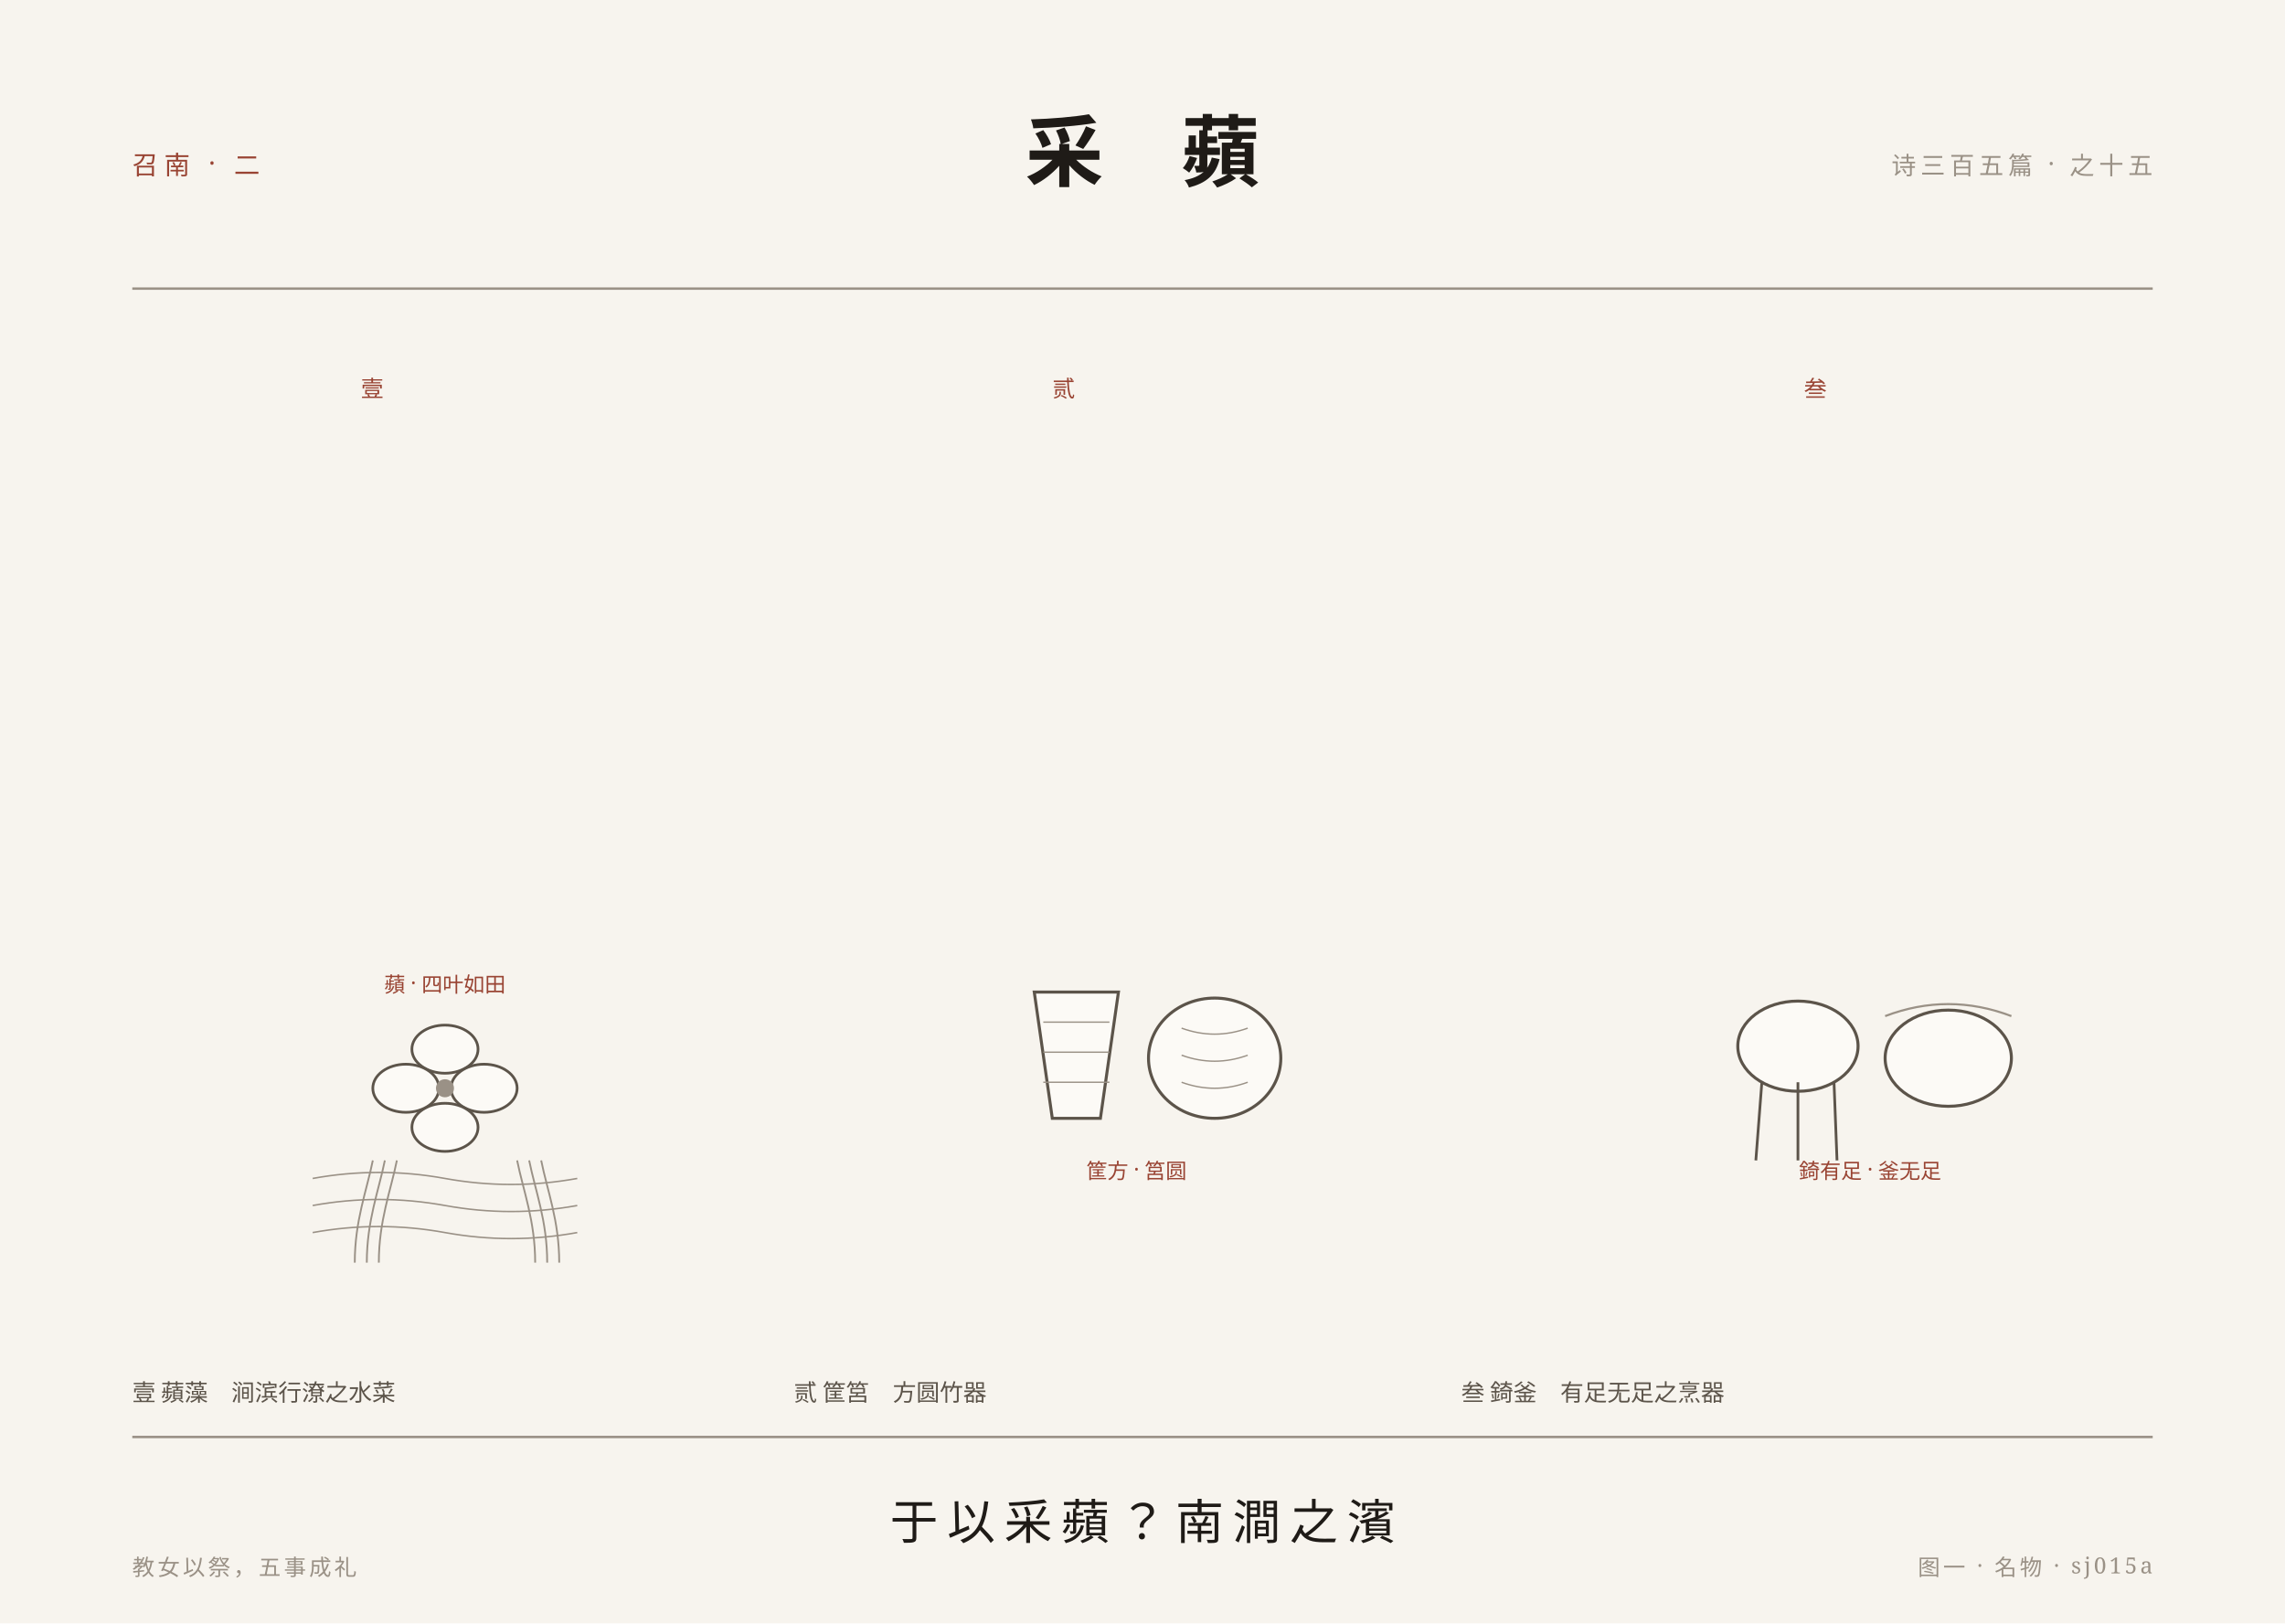
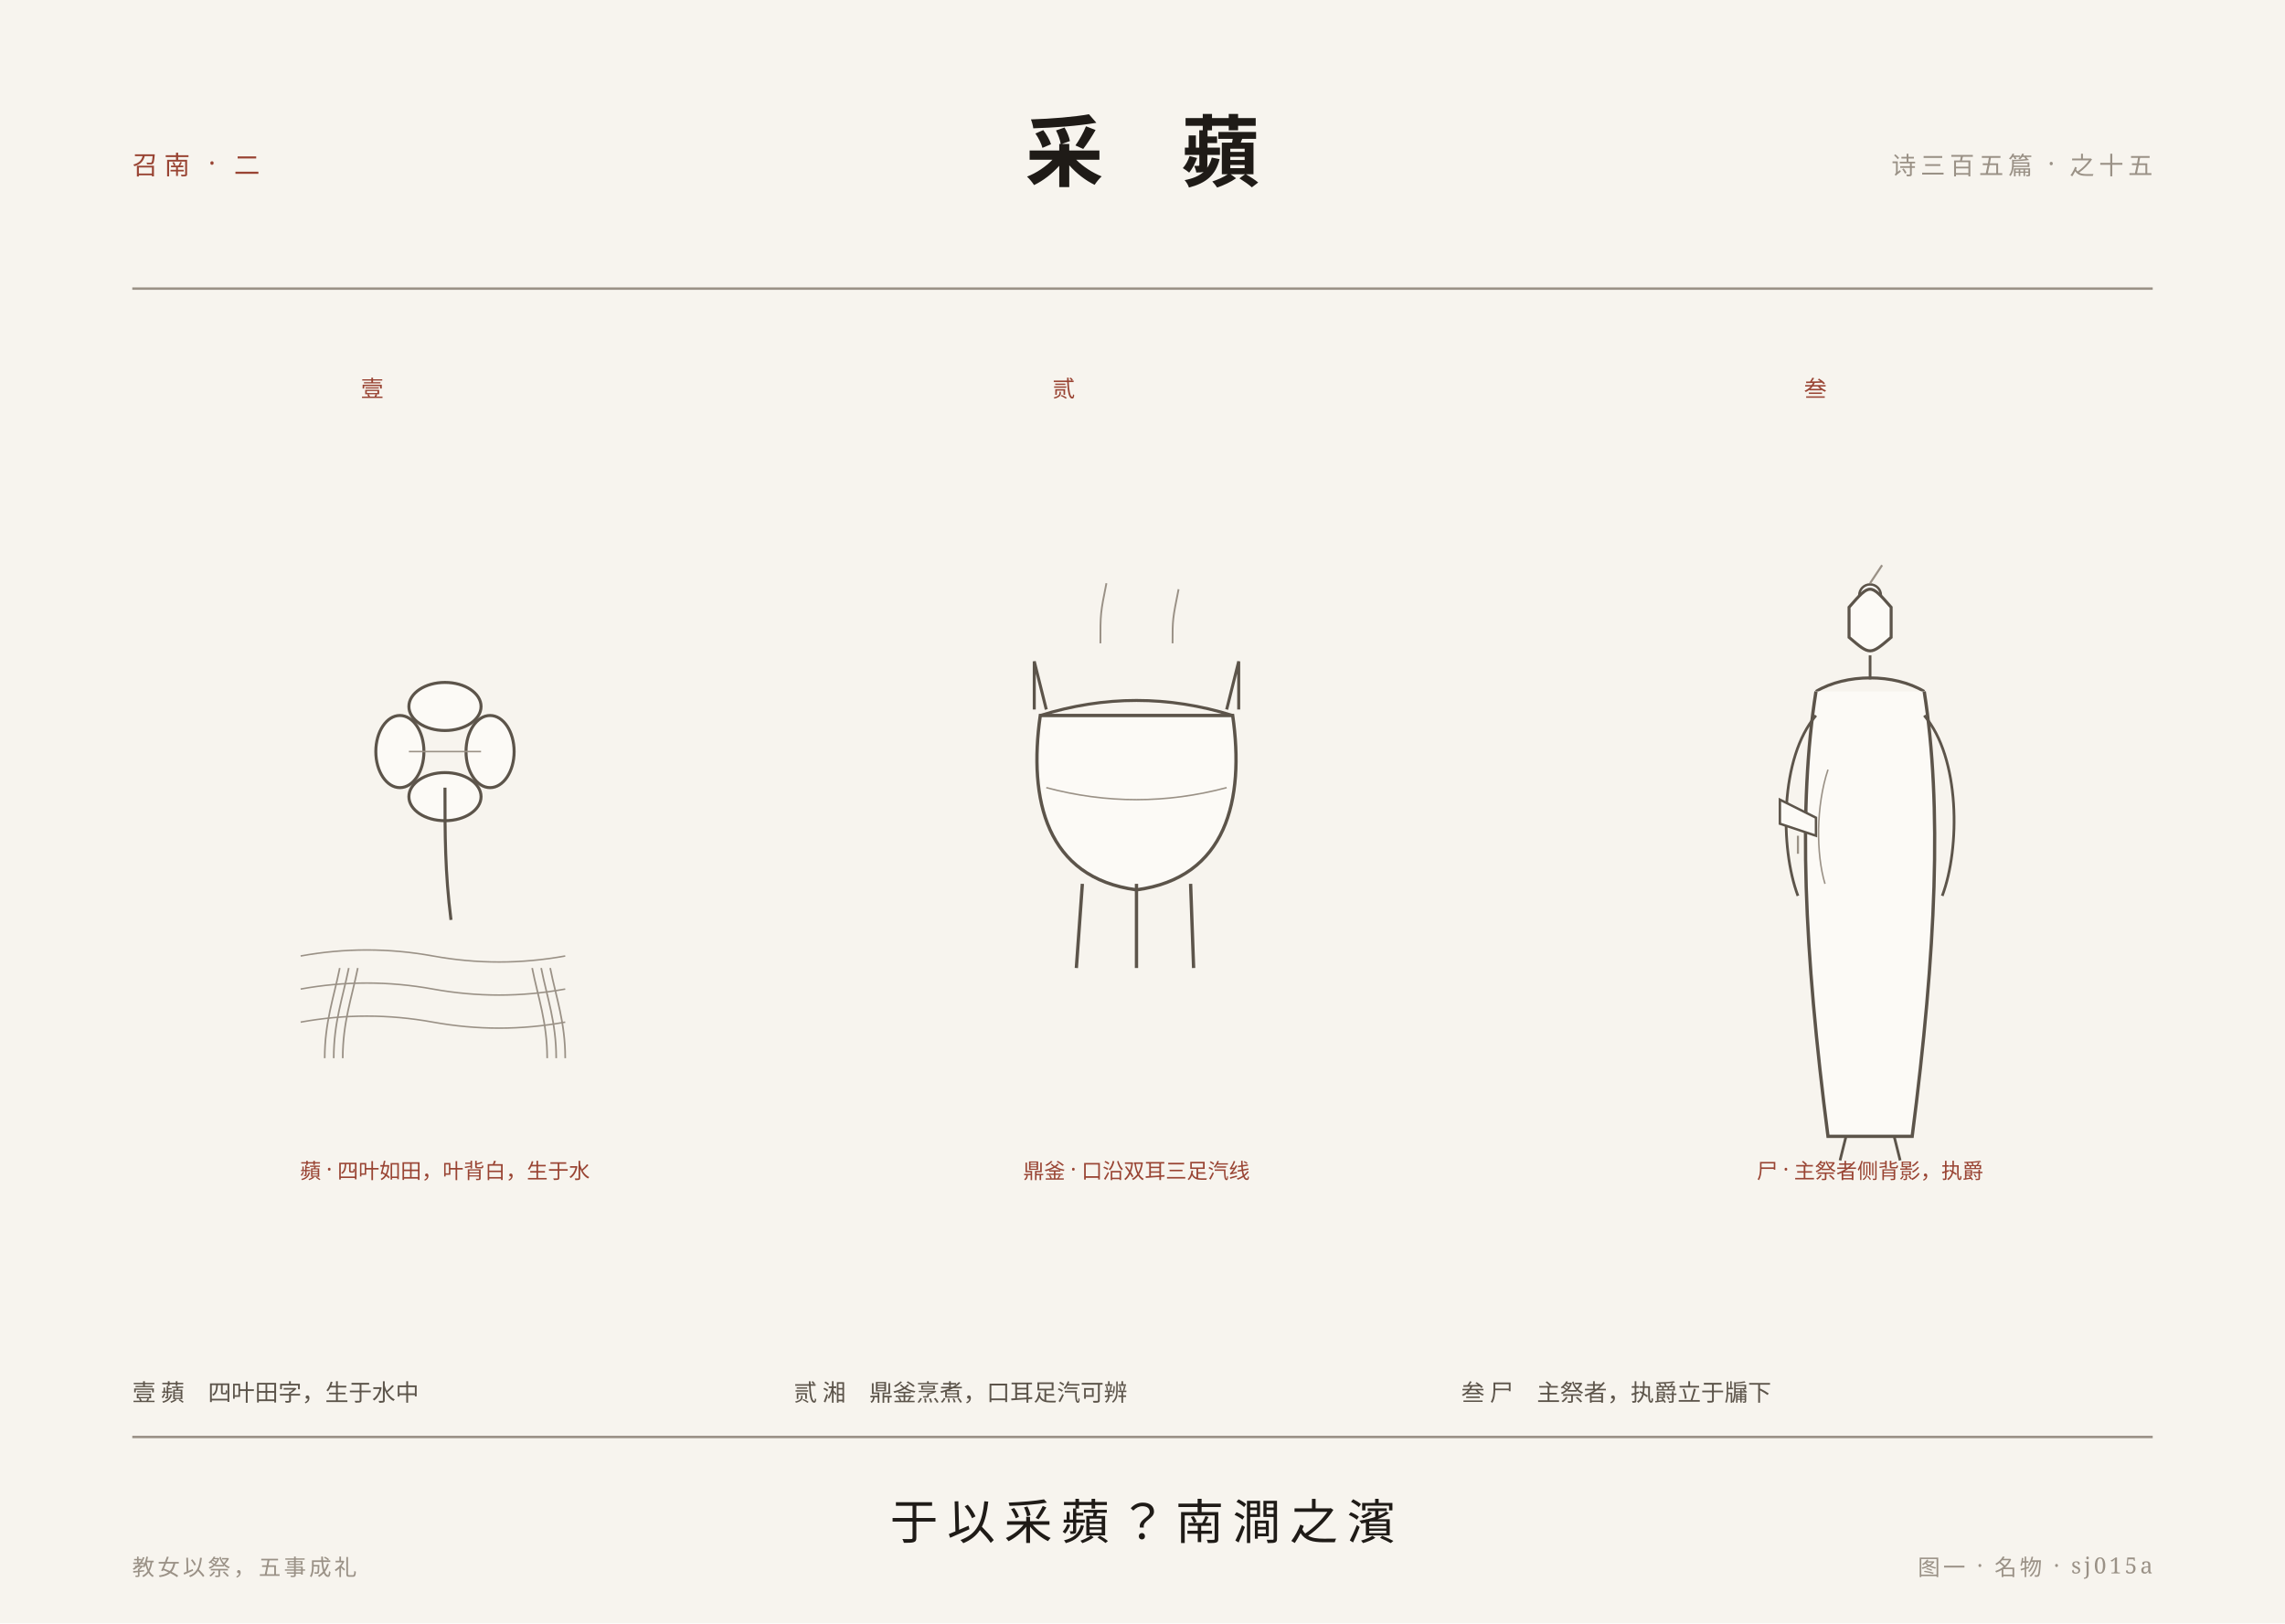
<svg xmlns="http://www.w3.org/2000/svg" viewBox="0 0 760 540" width="760" height="540" font-family="'Noto Serif SC','Songti SC',serif">
  <rect x="0" y="0" width="760" height="540" fill="#F7F4EE" />
  <text x="44" y="58" font-size="8.6" letter-spacing="2" fill="#994433">召南 · 二</text>
  <text x="380" y="60" text-anchor="middle" font-size="26" letter-spacing="10" fill="#1F1B17" font-weight="700">采 蘋</text>
  <text x="716" y="58" text-anchor="end" font-size="8.2" letter-spacing="1.5" fill="#9A9186">诗三百五篇 · 之十五</text>
  <line x1="44" y1="96" x2="716" y2="96" stroke="#9A9186" stroke-width="0.8" />
-   <ellipse cx="148" cy="349" rx="11" ry="8" fill="#FCFAF6" stroke="#5C544A" stroke-width="0.9" />
-   <ellipse cx="161" cy="362" rx="11" ry="8" fill="#FCFAF6" stroke="#5C544A" stroke-width="0.9" />
-   <ellipse cx="148" cy="375" rx="11" ry="8" fill="#FCFAF6" stroke="#5C544A" stroke-width="0.9" />
-   <ellipse cx="135" cy="362" rx="11" ry="8" fill="#FCFAF6" stroke="#5C544A" stroke-width="0.9" />
-   <circle cx="148" cy="362" r="3" fill="#9A9186" />
-   <path d="M104,392 q22,-4 44,0 q22,4 44,0" fill="none" stroke="#9A9186" stroke-width="0.5" />
-   <path d="M104,401 q22,-4 44,0 q22,4 44,0" fill="none" stroke="#9A9186" stroke-width="0.5" />
-   <path d="M104,410 q22,-4 44,0 q22,4 44,0" fill="none" stroke="#9A9186" stroke-width="0.5" />
-   <path d="M118,420 C118,406 122,396 124,386" fill="none" stroke="#9A9186" stroke-width="0.6" />
-   <path d="M122,420 C122,406 126,396 128,386" fill="none" stroke="#9A9186" stroke-width="0.6" />
-   <path d="M126,420 C126,406 130,396 132,386" fill="none" stroke="#9A9186" stroke-width="0.6" />
-   <path d="M178,420 C178,406 174,396 172,386" fill="none" stroke="#9A9186" stroke-width="0.6" />
-   <path d="M182,420 C182,406 178,396 176,386" fill="none" stroke="#9A9186" stroke-width="0.6" />
-   <path d="M186,420 C186,406 182,396 180,386" fill="none" stroke="#9A9186" stroke-width="0.6" />
-   <text x="148" y="330" text-anchor="middle" font-size="7.0" fill="#994433">蘋 · 四叶如田</text>
-   <path d="M344,330 L372,330 L366,372 L350,372 Z" fill="#FCFAF6" stroke="#5C544A" stroke-width="1.0" />
-   <line x1="347" y1="340" x2="369" y2="340" stroke="#9A9186" stroke-width="0.45" />
-   <line x1="347" y1="350" x2="369" y2="350" stroke="#9A9186" stroke-width="0.45" />
-   <line x1="347" y1="360" x2="369" y2="360" stroke="#9A9186" stroke-width="0.45" />
-   <ellipse cx="404" cy="352" rx="22" ry="20" fill="#FCFAF6" stroke="#5C544A" stroke-width="1.0" />
-   <path d="M393,342 q11,4 22,0" fill="none" stroke="#9A9186" stroke-width="0.45" />
-   <path d="M393,351 q11,4 22,0" fill="none" stroke="#9A9186" stroke-width="0.45" />
-   <path d="M393,360 q11,4 22,0" fill="none" stroke="#9A9186" stroke-width="0.45" />
-   <text x="378" y="392" text-anchor="middle" font-size="7.0" fill="#994433">筐方 · 筥圆</text>
-   <ellipse cx="598" cy="348" rx="20" ry="15" fill="#FCFAF6" stroke="#5C544A" stroke-width="1.0" />
-   <line x1="586" y1="360" x2="584" y2="386" stroke="#5C544A" stroke-width="0.9" />
-   <line x1="598" y1="360" x2="598" y2="386" stroke="#5C544A" stroke-width="0.9" />
-   <line x1="610" y1="360" x2="611" y2="386" stroke="#5C544A" stroke-width="0.9" />
-   <ellipse cx="648" cy="352" rx="21" ry="16" fill="#FCFAF6" stroke="#5C544A" stroke-width="1.0" />
-   <path d="M627,338 q21,-8 42,0" fill="none" stroke="#9A9186" stroke-width="0.7" />
-   <text x="622" y="392" text-anchor="middle" font-size="7.0" fill="#994433">錡有足 · 釜无足</text>
+   <ellipse cx="148" cy="235" rx="12" ry="8" fill="#FCFAF6" stroke="#5C544A" stroke-width="1.0" />
+   <ellipse cx="148" cy="265" rx="12" ry="8" fill="#FCFAF6" stroke="#5C544A" stroke-width="1.0" />
+   <ellipse cx="133" cy="250" rx="8" ry="12" fill="#FCFAF6" stroke="#5C544A" stroke-width="1.0" />
+   <ellipse cx="163" cy="250" rx="8" ry="12" fill="#FCFAF6" stroke="#5C544A" stroke-width="1.0" />
+   <line x1="136" y1="250" x2="160" y2="250" stroke="#9A9186" stroke-width="0.5" />
+   <line x1="148" y1="250" x2="148" y2="250" stroke="#9A9186" stroke-width="0.5" />
+   <path d="M148,262 C148,278 148,290 150,306" fill="none" stroke="#5C544A" stroke-width="1.0" />
+   <path d="M100,318 q22,-4 44,0 q22,4 44,0" fill="none" stroke="#9A9186" stroke-width="0.5" />
+   <path d="M100,329 q22,-4 44,0 q22,4 44,0" fill="none" stroke="#9A9186" stroke-width="0.5" />
+   <path d="M100,340 q22,-4 44,0 q22,4 44,0" fill="none" stroke="#9A9186" stroke-width="0.5" />
+   <path d="M114,352 C114,340 117,332 119,322" fill="none" stroke="#9A9186" stroke-width="0.55" />
+   <path d="M111,352 C111,340 114,332 116,322" fill="none" stroke="#9A9186" stroke-width="0.55" />
+   <path d="M108,352 C108,340 111,332 113,322" fill="none" stroke="#9A9186" stroke-width="0.55" />
+   <path d="M182,352 C182,340 179,332 177,322" fill="none" stroke="#9A9186" stroke-width="0.55" />
+   <path d="M185,352 C185,340 182,332 180,322" fill="none" stroke="#9A9186" stroke-width="0.55" />
+   <path d="M188,352 C188,340 185,332 183,322" fill="none" stroke="#9A9186" stroke-width="0.55" />
+   <text x="148" y="392" text-anchor="middle" font-size="7.0" fill="#994433">蘋 · 四叶如田，叶背白，生于水</text>
+   <path d="M366,214 C366,204 366,204 368,194" fill="none" stroke="#9A9186" stroke-width="0.6" />
+   <path d="M390,214 C390,206 390,206 392,196" fill="none" stroke="#9A9186" stroke-width="0.6" />
+   <path d="M348,236 L344,220 L344,236" fill="none" stroke="#5C544A" stroke-width="1.0" />
+   <path d="M408,236 L412,220 L412,236" fill="none" stroke="#5C544A" stroke-width="1.0" />
+   <path d="M346,238 C342,266 348,292 378,296 C408,292 414,266 410,238 Z" fill="#FCFAF6" stroke="#5C544A" stroke-width="1.1" />
+   <path d="M346,238 q32,-10 64,0" fill="none" stroke="#5C544A" stroke-width="1.0" />
+   <path d="M348,262 q30,8 60,0" fill="none" stroke="#9A9186" stroke-width="0.5" />
+   <path d="M360,294 L358,322" fill="none" stroke="#5C544A" stroke-width="1.1" />
+   <path d="M378,294 L378,322" fill="none" stroke="#5C544A" stroke-width="1.1" />
+   <path d="M396,294 L397,322" fill="none" stroke="#5C544A" stroke-width="1.1" />
+   <text x="378" y="392" text-anchor="middle" font-size="7.0" fill="#994433">鼎釜 · 口沿双耳三足汽线</text>
+   <circle cx="622" cy="198" r="3.6" fill="#FCFAF6" stroke="#5C544A" stroke-width="0.8" />
+   <line x1="622" y1="194" x2="626" y2="188" stroke="#9A9186" stroke-width="0.7" />
+   <path d="M615,202 C622,194 622,194 629,202 L629,212 C622,218 622,218 615,212 Z" fill="#FCFAF6" stroke="#5C544A" stroke-width="1.0" />
+   <line x1="622" y1="218" x2="622" y2="226" stroke="#5C544A" stroke-width="0.9" />
+   <path d="M604,230 C614,224 630,224 640,230" fill="none" stroke="#5C544A" stroke-width="1.0" />
+   <path d="M604,230 C598,268 600,316 608,378 L636,378 C644,316 646,268 640,230" fill="#FCFAF6" stroke="#5C544A" stroke-width="1.1" />
+   <path d="M604,238 C592,252 592,282 598,298" fill="none" stroke="#5C544A" stroke-width="0.9" />
+   <path d="M640,238 C652,252 652,282 646,298" fill="none" stroke="#5C544A" stroke-width="0.9" />
+   <path d="M608,256 C604,268 604,284 607,294" fill="none" stroke="#9A9186" stroke-width="0.5" />
+   <path d="M614,378 L612,386 M630,378 L632,386" fill="none" stroke="#5C544A" stroke-width="0.9" />
+   <path d="M604,272 L592,266 L592,274 L604,278 Z" fill="#FCFAF6" stroke="#5C544A" stroke-width="0.8" />
+   <line x1="598" y1="278" x2="598" y2="284" stroke="#9A9186" stroke-width="0.7" />
+   <text x="622" y="392" text-anchor="middle" font-size="7.0" fill="#994433">尸 · 主祭者侧背影，执爵</text>
  <text x="120" y="132" font-size="7.6" fill="#994433">壹</text>
  <text x="350" y="132" font-size="7.6" fill="#994433">贰</text>
  <text x="600" y="132" font-size="7.6" fill="#994433">叁</text>
-   <text x="44" y="466" font-size="7.8" fill="#5C544A">壹 蘋藻　涧滨行潦之水菜</text>
-   <text x="264" y="466" font-size="7.8" fill="#5C544A">贰 筐筥　方圆竹器</text>
-   <text x="486" y="466" font-size="7.8" fill="#5C544A">叁 錡釜　有足无足之烹器</text>
+   <text x="44" y="466" font-size="7.8" fill="#5C544A">壹 蘋　四叶田字，生于水中</text>
+   <text x="264" y="466" font-size="7.8" fill="#5C544A">贰 湘　鼎釜烹煮，口耳足汽可辨</text>
+   <text x="486" y="466" font-size="7.8" fill="#5C544A">叁 尸　主祭者，执爵立于牖下</text>
  <line x1="44" y1="478" x2="716" y2="478" stroke="#9A9186" stroke-width="0.8" />
  <text x="380" y="512" text-anchor="middle" font-size="16" letter-spacing="3" fill="#1F1B17">于以采蘋？南澗之濱</text>
  <text x="44" y="524" font-size="7.4" letter-spacing="1" fill="#9A9186">教女以祭，五事成礼</text>
  <text x="716" y="524" text-anchor="end" font-size="7.4" letter-spacing="1" fill="#9A9186">图一 · 名物 · sj015a</text>
</svg>
